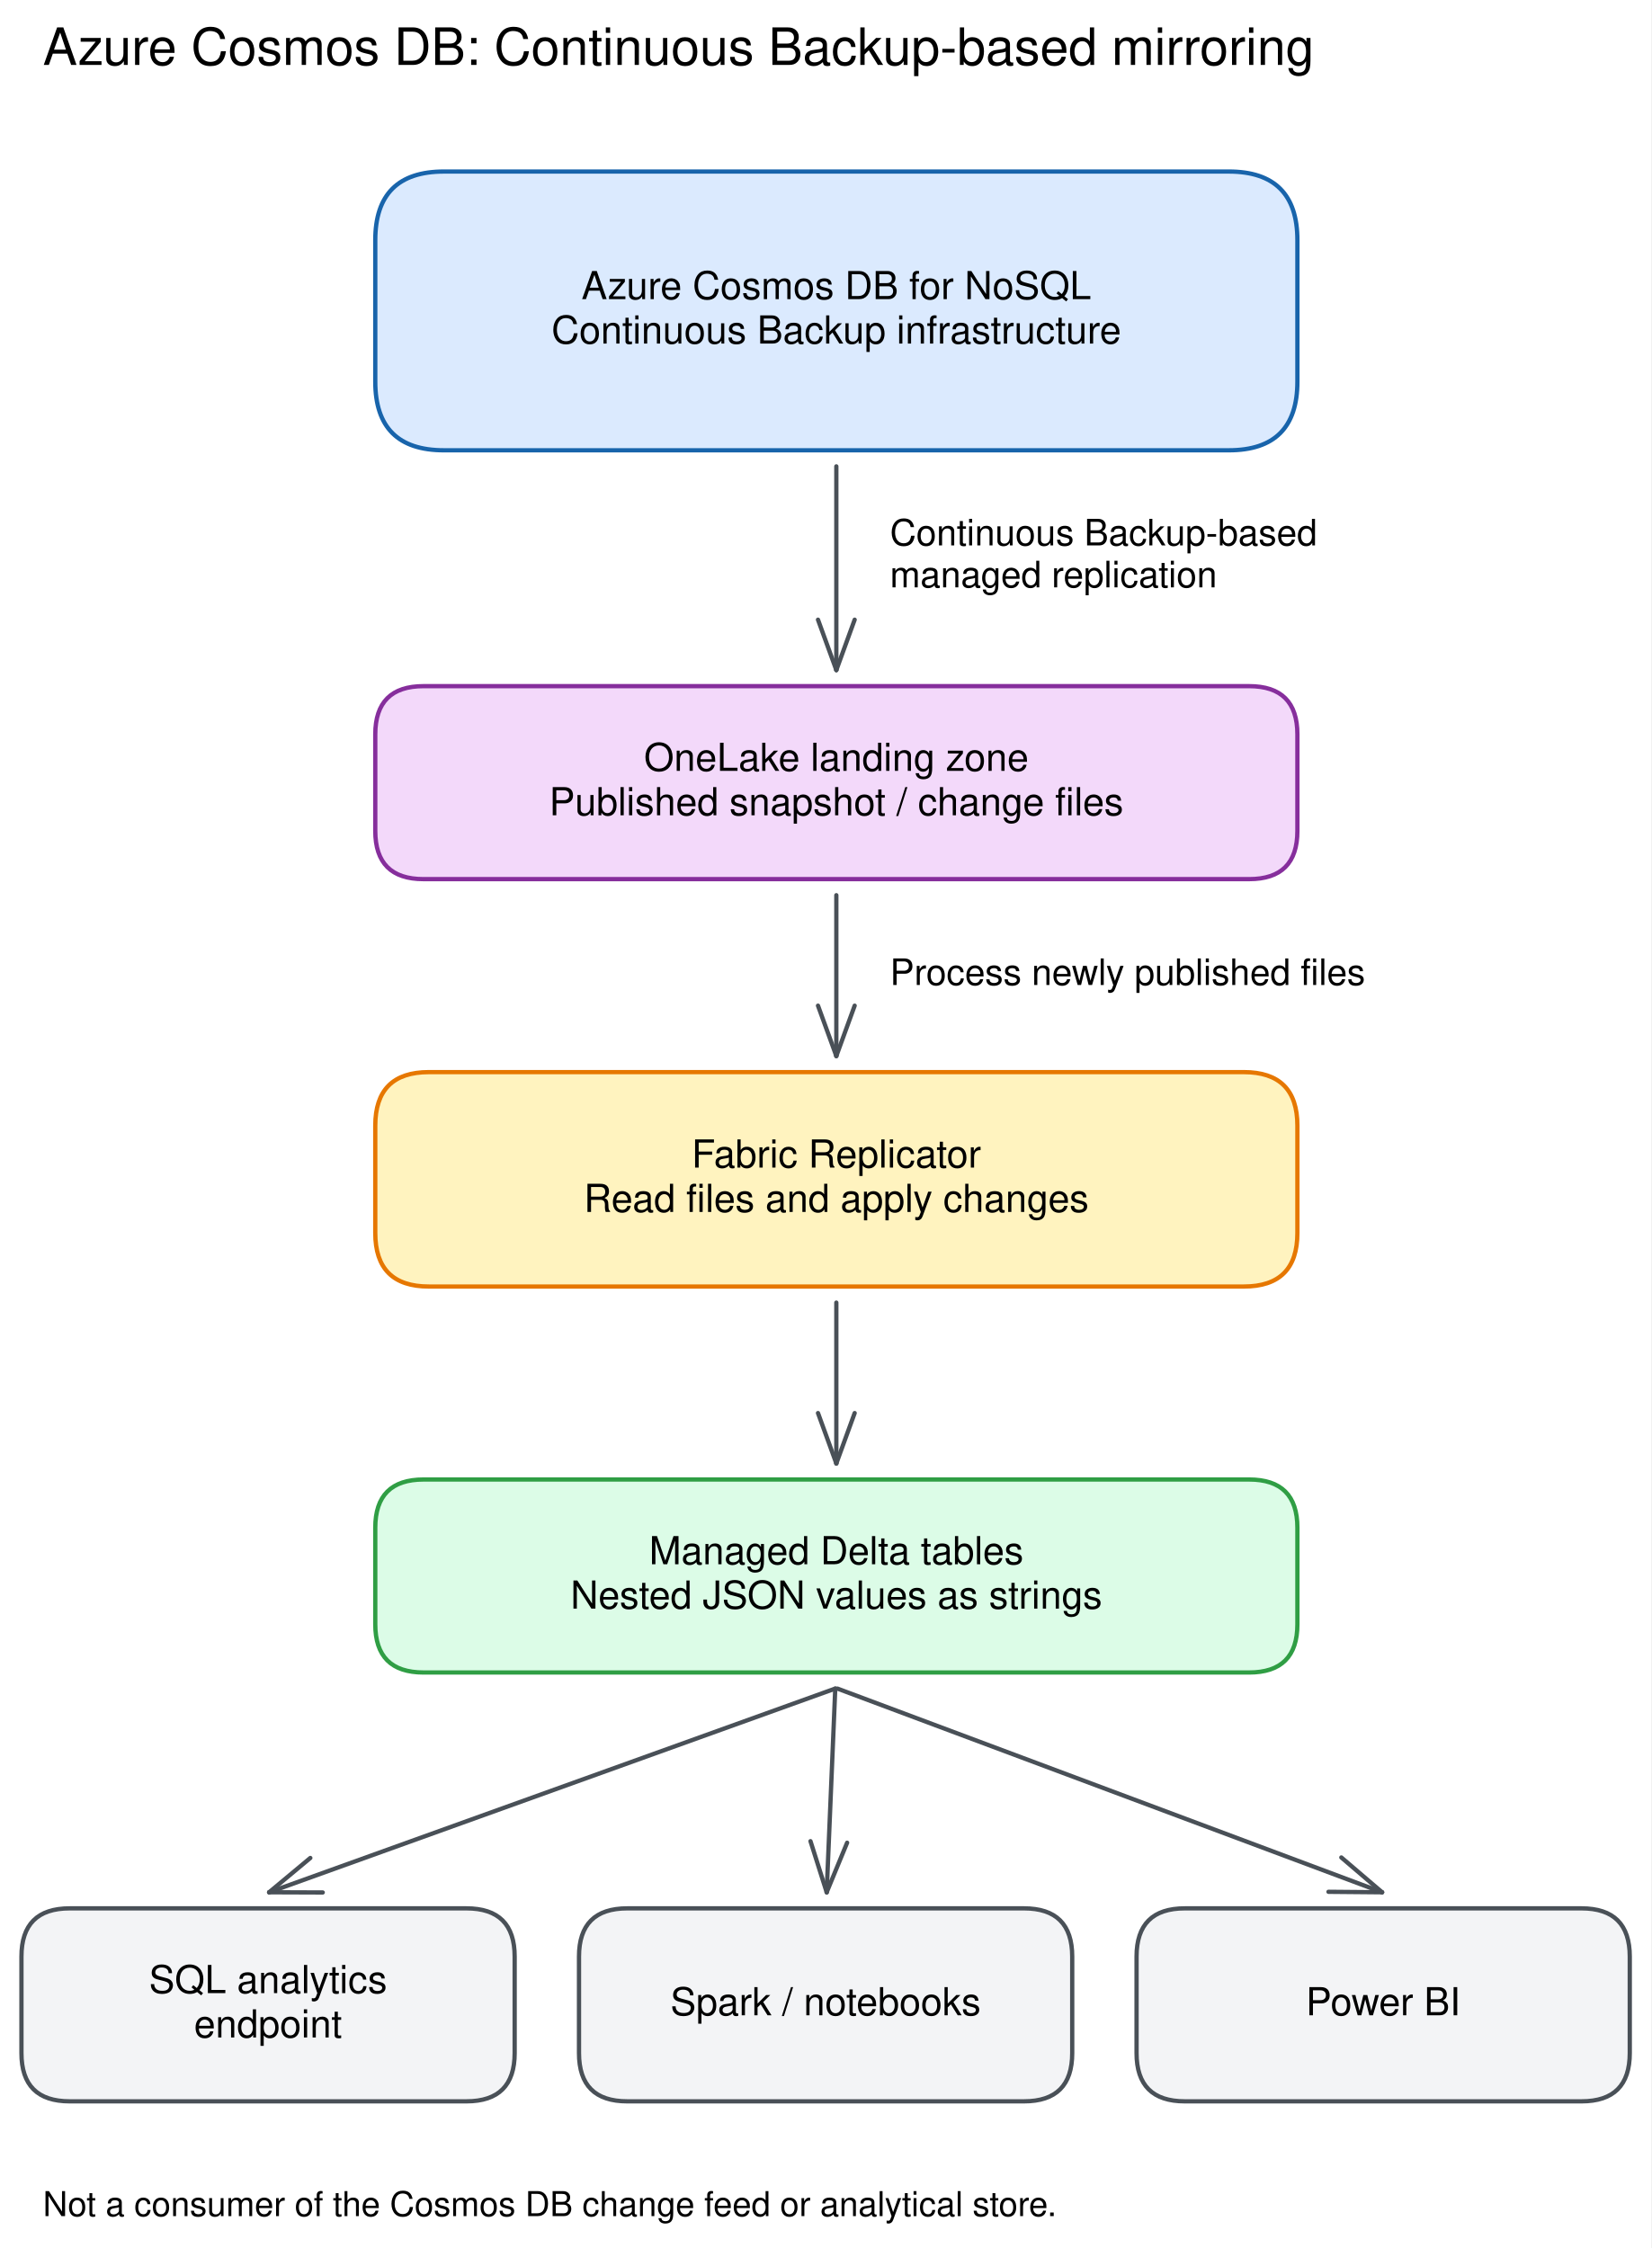
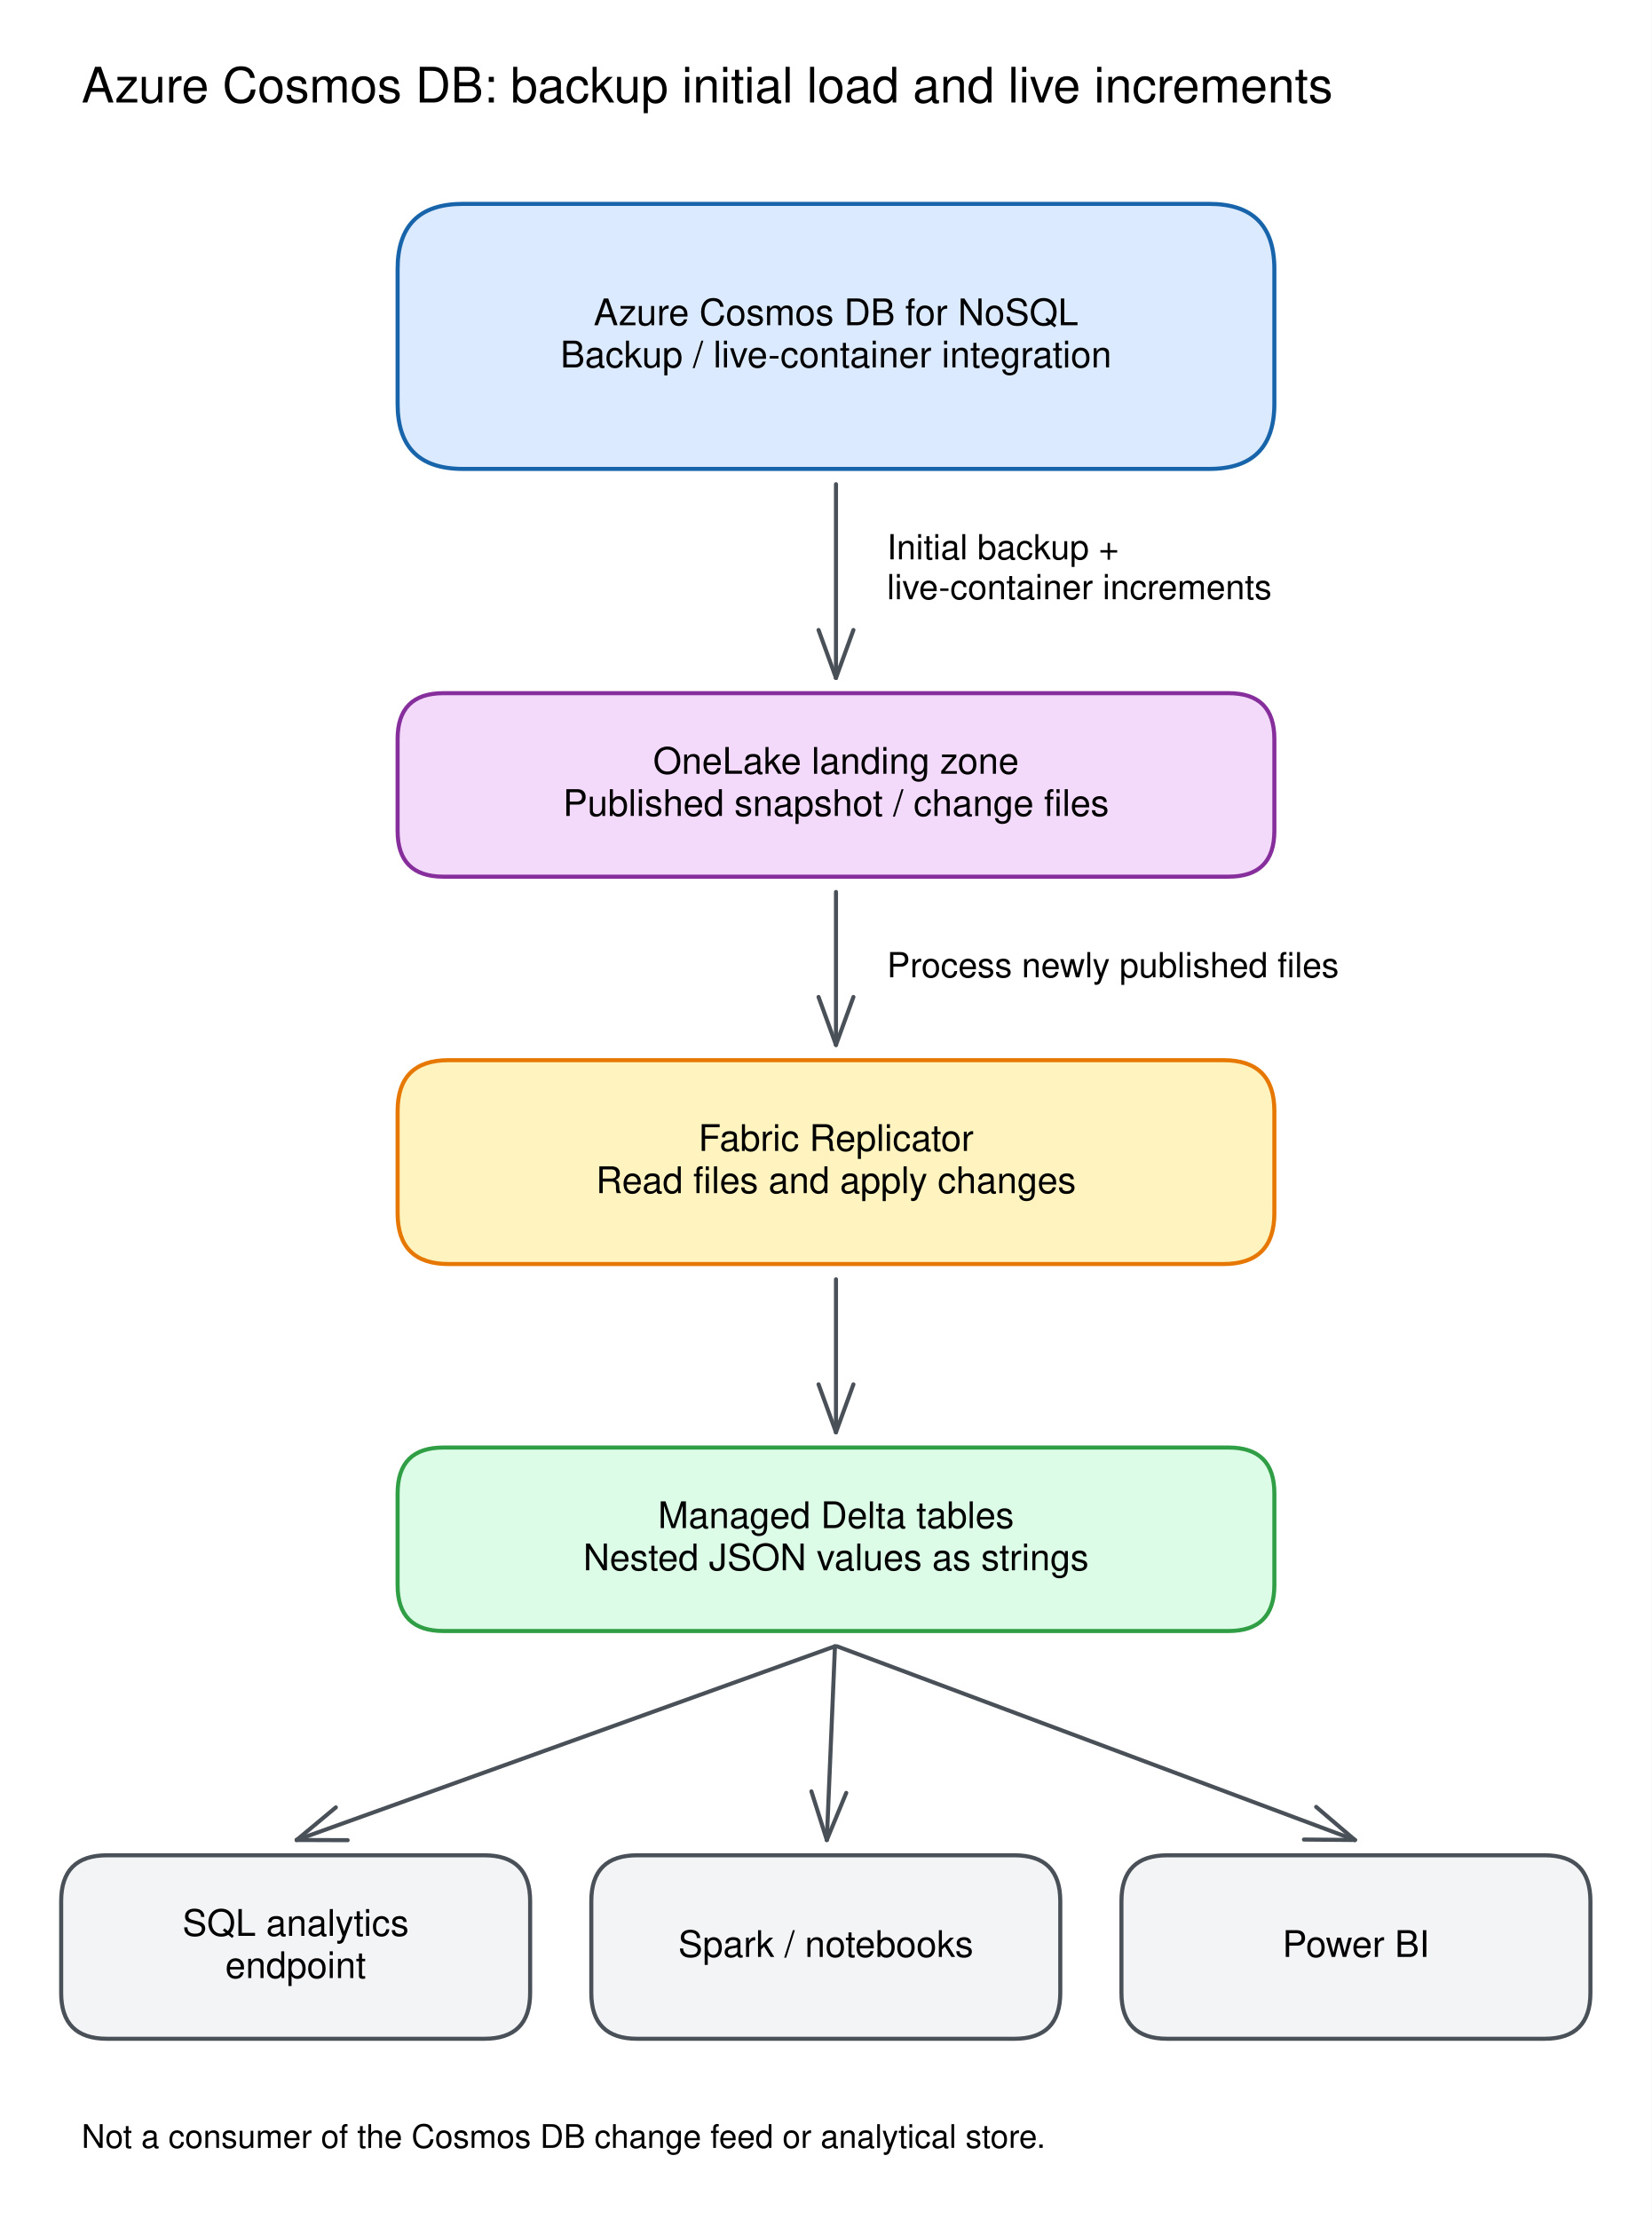
- <svg xmlns="http://www.w3.org/2000/svg" version="1.1" viewBox="0 0 770 1048.4" width="770" height="1048.4">
+ <svg xmlns="http://www.w3.org/2000/svg" version="1.1" viewBox="0 0 810 1088.4" width="1620" height="2176.8">
  <defs>
    <style class="style-fonts">
      </style>
  </defs>
-   <rect x="0" y="0" width="770" height="1048.4" fill="#ffffff" />
-   <g transform="translate(20 10) rotate(0 296.7949 13.8)">
-     <text x="0" y="20.28" font-family="Helvetica, Segoe UI Emoji" font-size="24px" fill="#000000" text-anchor="start" style="white-space: pre;" direction="ltr" dominant-baseline="alphabetic">Azure Cosmos DB: Continuous Backup-based mirroring</text>
+   <rect x="0" y="0" width="810" height="1088.4" fill="#ffffff" />
+   <g transform="translate(40 30) rotate(0 307.4766 13.8)">
+     <text x="0" y="20.28" font-family="Helvetica, Segoe UI Emoji" font-size="24px" fill="#000000" text-anchor="start" style="white-space: pre;" direction="ltr" dominant-baseline="alphabetic">Azure Cosmos DB: backup initial load and live increments</text>
  </g>
-   <g stroke-linecap="round" transform="translate(175 80) rotate(0 215 65)">
+   <g stroke-linecap="round" transform="translate(195 100) rotate(0 215 65)">
    <path d="M32 0 C128.72 0, 225.45 0, 398 0 C419.33 0, 430 10.67, 430 32 C430 50.46, 430 68.92, 430 98 C430 119.33, 419.33 130, 398 130 C305.78 130, 213.55 130, 32 130 C10.67 130, 0 119.33, 0 98 C0 74.94, 0 51.88, 0 32 C0 10.67, 10.67 0, 32 0" stroke="none" stroke-width="0" fill="#dbeafe" />
    <path d="M32 0 C112.51 0, 193.02 0, 398 0 M32 0 C120.05 0, 208.11 0, 398 0 M398 0 C419.33 0, 430 10.67, 430 32 M398 0 C419.33 0, 430 10.67, 430 32 M430 32 C430 46.58, 430 61.15, 430 98 M430 32 C430 51.7, 430 71.4, 430 98 M430 98 C430 119.33, 419.33 130, 398 130 M430 98 C430 119.33, 419.33 130, 398 130 M398 130 C272.21 130, 146.41 130, 32 130 M398 130 C265.61 130, 133.23 130, 32 130 M32 130 C10.67 130, 0 119.33, 0 98 M32 130 C10.67 130, 0 119.33, 0 98 M0 98 C0 84.16, 0 70.32, 0 32 M0 98 C0 83.04, 0 68.09, 0 32 M0 32 C0 10.67, 10.67 0, 32 0 M0 32 C0 10.67, 10.67 0, 32 0" stroke="#1864ab" stroke-width="2" fill="none" />
  </g>
-   <g transform="translate(256.9292 124.3) rotate(0 133.0708 20.7)">
-     <text x="133.071" y="15.21" font-family="Helvetica, Segoe UI Emoji" font-size="18px" fill="#000000" text-anchor="middle" style="white-space: pre;" direction="ltr" dominant-baseline="alphabetic">Azure Cosmos DB for NoSQL</text>
-     <text x="133.071" y="35.91" font-family="Helvetica, Segoe UI Emoji" font-size="18px" fill="#000000" text-anchor="middle" style="white-space: pre;" direction="ltr" dominant-baseline="alphabetic">Continuous Backup infrastructure</text>
+   <g transform="translate(274.4243 144.3) rotate(0 135.5757 20.7)">
+     <text x="135.576" y="15.21" font-family="Helvetica, Segoe UI Emoji" font-size="18px" fill="#000000" text-anchor="middle" style="white-space: pre;" direction="ltr" dominant-baseline="alphabetic">Azure Cosmos DB for NoSQL</text>
+     <text x="135.576" y="35.91" font-family="Helvetica, Segoe UI Emoji" font-size="18px" fill="#000000" text-anchor="middle" style="white-space: pre;" direction="ltr" dominant-baseline="alphabetic">Backup / live-container integration</text>
  </g>
-   <g stroke-linecap="round" transform="translate(175 320) rotate(0 215 45)">
+   <g stroke-linecap="round" transform="translate(195 340) rotate(0 215 45)">
    <path d="M22.5 0 C134.7 0, 246.91 0, 407.5 0 C422.5 0, 430 7.5, 430 22.5 C430 31.52, 430 40.54, 430 67.5 C430 82.5, 422.5 90, 407.5 90 C265.8 90, 124.1 90, 22.5 90 C7.5 90, 0 82.5, 0 67.5 C0 49.65, 0 31.81, 0 22.5 C0 7.5, 7.5 0, 22.5 0" stroke="none" stroke-width="0" fill="#f3d9fa" />
    <path d="M22.5 0 C162.3 0, 302.1 0, 407.5 0 M22.5 0 C111.9 0, 201.31 0, 407.5 0 M407.5 0 C422.5 0, 430 7.5, 430 22.5 M407.5 0 C422.5 0, 430 7.5, 430 22.5 M430 22.5 C430 40.22, 430 57.94, 430 67.5 M430 22.5 C430 40.28, 430 58.06, 430 67.5 M430 67.5 C430 82.5, 422.5 90, 407.5 90 M430 67.5 C430 82.5, 422.5 90, 407.5 90 M407.5 90 C325.26 90, 243.01 90, 22.5 90 M407.5 90 C309.63 90, 211.76 90, 22.5 90 M22.5 90 C7.5 90, 0 82.5, 0 67.5 M22.5 90 C7.5 90, 0 82.5, 0 67.5 M0 67.5 C0 50.65, 0 33.8, 0 22.5 M0 67.5 C0 50.78, 0 34.07, 0 22.5 M0 22.5 C0 7.5, 7.5 0, 22.5 0 M0 22.5 C0 7.5, 7.5 0, 22.5 0" stroke="#862e9c" stroke-width="2" fill="none" />
  </g>
-   <g transform="translate(255.9097 344.3) rotate(0 134.0903 20.7)">
+   <g transform="translate(275.9097 364.3) rotate(0 134.0903 20.7)">
    <text x="134.09" y="15.21" font-family="Helvetica, Segoe UI Emoji" font-size="18px" fill="#000000" text-anchor="middle" style="white-space: pre;" direction="ltr" dominant-baseline="alphabetic">OneLake landing zone</text>
    <text x="134.09" y="35.91" font-family="Helvetica, Segoe UI Emoji" font-size="18px" fill="#000000" text-anchor="middle" style="white-space: pre;" direction="ltr" dominant-baseline="alphabetic">Published snapshot / change files</text>
  </g>
-   <g stroke-linecap="round" transform="translate(175 500) rotate(0 215 50)">
+   <g stroke-linecap="round" transform="translate(195 520) rotate(0 215 50)">
    <path d="M25 0 C170.24 0, 315.49 0, 405 0 C421.67 0, 430 8.33, 430 25 C430 39.05, 430 53.09, 430 75 C430 91.67, 421.67 100, 405 100 C328.5 100, 251.99 100, 25 100 C8.33 100, 0 91.67, 0 75 C0 62.91, 0 50.82, 0 25 C0 8.33, 8.33 0, 25 0" stroke="none" stroke-width="0" fill="#fff3bf" />
    <path d="M25 0 C160.55 0, 296.1 0, 405 0 M25 0 C133.85 0, 242.7 0, 405 0 M405 0 C421.67 0, 430 8.33, 430 25 M405 0 C421.67 0, 430 8.33, 430 25 M430 25 C430 39.33, 430 53.65, 430 75 M430 25 C430 43.22, 430 61.44, 430 75 M430 75 C430 91.67, 421.67 100, 405 100 M430 75 C430 91.67, 421.67 100, 405 100 M405 100 C279.61 100, 154.22 100, 25 100 M405 100 C306.7 100, 208.4 100, 25 100 M25 100 C8.33 100, 0 91.67, 0 75 M25 100 C8.33 100, 0 91.67, 0 75 M0 75 C0 60.96, 0 46.91, 0 25 M0 75 C0 63.47, 0 51.94, 0 25 M0 25 C0 8.33, 8.33 0, 25 0 M0 25 C0 8.33, 8.33 0, 25 0" stroke="#e67700" stroke-width="2" fill="none" />
  </g>
-   <g transform="translate(271.9189 529.3) rotate(0 118.0811 20.7)">
+   <g transform="translate(291.9189 549.3) rotate(0 118.0811 20.7)">
    <text x="118.081" y="15.21" font-family="Helvetica, Segoe UI Emoji" font-size="18px" fill="#000000" text-anchor="middle" style="white-space: pre;" direction="ltr" dominant-baseline="alphabetic">Fabric Replicator</text>
    <text x="118.081" y="35.91" font-family="Helvetica, Segoe UI Emoji" font-size="18px" fill="#000000" text-anchor="middle" style="white-space: pre;" direction="ltr" dominant-baseline="alphabetic">Read files and apply changes</text>
  </g>
-   <g stroke-linecap="round" transform="translate(175 690) rotate(0 215 45)">
+   <g stroke-linecap="round" transform="translate(195 710) rotate(0 215 45)">
    <path d="M22.5 0 C122.54 0, 222.57 0, 407.5 0 C422.5 0, 430 7.5, 430 22.5 C430 37.1, 430 51.69, 430 67.5 C430 82.5, 422.5 90, 407.5 90 C307.29 90, 207.08 90, 22.5 90 C7.5 90, 0 82.5, 0 67.5 C0 51.87, 0 36.24, 0 22.5 C0 7.5, 7.5 0, 22.5 0" stroke="none" stroke-width="0" fill="#dcfce7" />
    <path d="M22.5 0 C112.28 0, 202.06 0, 407.5 0 M22.5 0 C130.1 0, 237.71 0, 407.5 0 M407.5 0 C422.5 0, 430 7.5, 430 22.5 M407.5 0 C422.5 0, 430 7.5, 430 22.5 M430 22.5 C430 33.24, 430 43.97, 430 67.5 M430 22.5 C430 32.93, 430 43.36, 430 67.5 M430 67.5 C430 82.5, 422.5 90, 407.5 90 M430 67.5 C430 82.5, 422.5 90, 407.5 90 M407.5 90 C326.4 90, 245.31 90, 22.5 90 M407.5 90 C294.38 90, 181.27 90, 22.5 90 M22.5 90 C7.5 90, 0 82.5, 0 67.5 M22.5 90 C7.5 90, 0 82.5, 0 67.5 M0 67.5 C0 49.9, 0 32.31, 0 22.5 M0 67.5 C0 53.99, 0 40.49, 0 22.5 M0 22.5 C0 7.5, 7.5 0, 22.5 0 M0 22.5 C0 7.5, 7.5 0, 22.5 0" stroke="#2f9e44" stroke-width="2" fill="none" />
  </g>
-   <g transform="translate(265.4502 714.3) rotate(0 124.5498 20.7)">
+   <g transform="translate(285.4502 734.3) rotate(0 124.5498 20.7)">
    <text x="124.55" y="15.21" font-family="Helvetica, Segoe UI Emoji" font-size="18px" fill="#000000" text-anchor="middle" style="white-space: pre;" direction="ltr" dominant-baseline="alphabetic">Managed Delta tables</text>
    <text x="124.55" y="35.91" font-family="Helvetica, Segoe UI Emoji" font-size="18px" fill="#000000" text-anchor="middle" style="white-space: pre;" direction="ltr" dominant-baseline="alphabetic">Nested JSON values as strings</text>
  </g>
  <g stroke-linecap="round">
-     <g transform="translate(390 217.5) rotate(0 0 47.5)">
+     <g transform="translate(410 237.5) rotate(0 0 47.5)">
      <path d="M0 0 C0 33.89, 0 67.79, 0 95 M0 0 C0 20.65, 0 41.31, 0 95" stroke="#495057" stroke-width="2" fill="none" />
    </g>
-     <g transform="translate(390 217.5) rotate(0 0 47.5)">
+     <g transform="translate(410 237.5) rotate(0 0 47.5)">
      <path d="M-8.55 71.51 C-5.5 79.89, -2.45 88.27, 0 95 M-8.55 71.51 C-6.69 76.62, -4.83 81.72, 0 95" stroke="#495057" stroke-width="2" fill="none" />
    </g>
-     <g transform="translate(390 217.5) rotate(0 0 47.5)">
+     <g transform="translate(410 237.5) rotate(0 0 47.5)">
      <path d="M8.55 71.51 C5.5 79.89, 2.45 88.27, 0 95 M8.55 71.51 C6.69 76.62, 4.83 81.72, 0 95" stroke="#495057" stroke-width="2" fill="none" />
    </g>
  </g>
  <mask />
  <g stroke-linecap="round">
-     <g transform="translate(390 417.5) rotate(0 0 37.5)">
+     <g transform="translate(410 437.5) rotate(0 0 37.5)">
      <path d="M0 0 C0 19.64, 0 39.28, 0 75 M0 0 C0 28.8, 0 57.59, 0 75" stroke="#495057" stroke-width="2" fill="none" />
    </g>
-     <g transform="translate(390 417.5) rotate(0 0 37.5)">
+     <g transform="translate(410 437.5) rotate(0 0 37.5)">
      <path d="M-8.55 51.51 C-6.31 57.66, -4.07 63.81, 0 75 M-8.55 51.51 C-5.27 60.53, -1.98 69.55, 0 75" stroke="#495057" stroke-width="2" fill="none" />
    </g>
-     <g transform="translate(390 417.5) rotate(0 0 37.5)">
+     <g transform="translate(410 437.5) rotate(0 0 37.5)">
      <path d="M8.55 51.51 C6.31 57.66, 4.07 63.81, 0 75 M8.55 51.51 C5.27 60.53, 1.98 69.55, 0 75" stroke="#495057" stroke-width="2" fill="none" />
    </g>
  </g>
  <mask />
  <g stroke-linecap="round">
-     <g transform="translate(390 607.5) rotate(0 0 37.5)">
+     <g transform="translate(410 627.5) rotate(0 0 37.5)">
      <path d="M0 0 C0 18.83, 0 37.66, 0 75 M0 0 C0 24.54, 0 49.08, 0 75" stroke="#495057" stroke-width="2" fill="none" />
    </g>
-     <g transform="translate(390 607.5) rotate(0 0 37.5)">
+     <g transform="translate(410 627.5) rotate(0 0 37.5)">
      <path d="M-8.55 51.51 C-6.4 57.41, -4.26 63.3, 0 75 M-8.55 51.51 C-5.75 59.19, -2.95 66.88, 0 75" stroke="#495057" stroke-width="2" fill="none" />
    </g>
-     <g transform="translate(390 607.5) rotate(0 0 37.5)">
+     <g transform="translate(410 627.5) rotate(0 0 37.5)">
      <path d="M8.55 51.51 C6.4 57.41, 4.26 63.3, 0 75 M8.55 51.51 C5.75 59.19, 2.95 66.88, 0 75" stroke="#495057" stroke-width="2" fill="none" />
    </g>
  </g>
  <mask />
-   <g transform="translate(415 240) rotate(0 99.70483 19.55)">
-     <text x="0" y="14.365" font-family="Helvetica, Segoe UI Emoji" font-size="17px" fill="#000000" text-anchor="start" style="white-space: pre;" direction="ltr" dominant-baseline="alphabetic">Continuous Backup-based</text>
-     <text x="0" y="33.915" font-family="Helvetica, Segoe UI Emoji" font-size="17px" fill="#000000" text-anchor="start" style="white-space: pre;" direction="ltr" dominant-baseline="alphabetic">managed replication</text>
+   <g transform="translate(435 260) rotate(0 94.48364 19.55)">
+     <text x="0" y="14.365" font-family="Helvetica, Segoe UI Emoji" font-size="17px" fill="#000000" text-anchor="start" style="white-space: pre;" direction="ltr" dominant-baseline="alphabetic">Initial backup +</text>
+     <text x="0" y="33.915" font-family="Helvetica, Segoe UI Emoji" font-size="17px" fill="#000000" text-anchor="start" style="white-space: pre;" direction="ltr" dominant-baseline="alphabetic">live-container increments</text>
  </g>
-   <g transform="translate(415 445) rotate(0 111.0271 9.775)">
+   <g transform="translate(435 465) rotate(0 111.0271 9.775)">
    <text x="0" y="14.365" font-family="Helvetica, Segoe UI Emoji" font-size="17px" fill="#000000" text-anchor="start" style="white-space: pre;" direction="ltr" dominant-baseline="alphabetic">Process newly published files</text>
  </g>
-   <g stroke-linecap="round" transform="translate(10 890) rotate(0 115 45)">
+   <g stroke-linecap="round" transform="translate(30 910) rotate(0 115 45)">
    <path d="M22.5 0 C78.88 0, 135.25 0, 207.5 0 C222.5 0, 230 7.5, 230 22.5 C230 38.4, 230 54.29, 230 67.5 C230 82.5, 222.5 90, 207.5 90 C134.64 90, 61.78 90, 22.5 90 C7.5 90, 0 82.5, 0 67.5 C0 52.9, 0 38.3, 0 22.5 C0 7.5, 7.5 0, 22.5 0" stroke="none" stroke-width="0" fill="#f3f4f6" />
    <path d="M22.5 0 C75.49 0, 128.48 0, 207.5 0 M22.5 0 C84.88 0, 147.27 0, 207.5 0 M207.5 0 C222.5 0, 230 7.5, 230 22.5 M207.5 0 C222.5 0, 230 7.5, 230 22.5 M230 22.5 C230 38.9, 230 55.29, 230 67.5 M230 22.5 C230 35.89, 230 49.28, 230 67.5 M230 67.5 C230 82.5, 222.5 90, 207.5 90 M230 67.5 C230 82.5, 222.5 90, 207.5 90 M207.5 90 C159.64 90, 111.79 90, 22.5 90 M207.5 90 C167.53 90, 127.55 90, 22.5 90 M22.5 90 C7.5 90, 0 82.5, 0 67.5 M22.5 90 C7.5 90, 0 82.5, 0 67.5 M0 67.5 C0 57.12, 0 46.74, 0 22.5 M0 67.5 C0 49.72, 0 31.94, 0 22.5 M0 22.5 C0 7.5, 7.5 0, 22.5 0 M0 22.5 C0 7.5, 7.5 0, 22.5 0" stroke="#495057" stroke-width="2" fill="none" />
  </g>
-   <g transform="translate(69.4751 914.3) rotate(0 55.5249 20.7)">
+   <g transform="translate(89.4751 934.3) rotate(0 55.5249 20.7)">
    <text x="55.525" y="15.21" font-family="Helvetica, Segoe UI Emoji" font-size="18px" fill="#000000" text-anchor="middle" style="white-space: pre;" direction="ltr" dominant-baseline="alphabetic">SQL analytics</text>
    <text x="55.525" y="35.91" font-family="Helvetica, Segoe UI Emoji" font-size="18px" fill="#000000" text-anchor="middle" style="white-space: pre;" direction="ltr" dominant-baseline="alphabetic">endpoint</text>
  </g>
-   <g stroke-linecap="round" transform="translate(270 890) rotate(0 115 45)">
+   <g stroke-linecap="round" transform="translate(290 910) rotate(0 115 45)">
    <path d="M22.5 0 C65.86 0, 109.21 0, 207.5 0 C222.5 0, 230 7.5, 230 22.5 C230 34.29, 230 46.08, 230 67.5 C230 82.5, 222.5 90, 207.5 90 C151.18 90, 94.87 90, 22.5 90 C7.5 90, 0 82.5, 0 67.5 C0 52.13, 0 36.77, 0 22.5 C0 7.5, 7.5 0, 22.5 0" stroke="none" stroke-width="0" fill="#f3f4f6" />
    <path d="M22.5 0 C74.21 0, 125.91 0, 207.5 0 M22.5 0 C75.62 0, 128.74 0, 207.5 0 M207.5 0 C222.5 0, 230 7.5, 230 22.5 M207.5 0 C222.5 0, 230 7.5, 230 22.5 M230 22.5 C230 32.93, 230 43.36, 230 67.5 M230 22.5 C230 35.8, 230 49.1, 230 67.5 M230 67.5 C230 82.5, 222.5 90, 207.5 90 M230 67.5 C230 82.5, 222.5 90, 207.5 90 M207.5 90 C153.15 90, 98.79 90, 22.5 90 M207.5 90 C159.4 90, 111.29 90, 22.5 90 M22.5 90 C7.5 90, 0 82.5, 0 67.5 M22.5 90 C7.5 90, 0 82.5, 0 67.5 M0 67.5 C0 53.99, 0 40.49, 0 22.5 M0 67.5 C0 51.69, 0 35.88, 0 22.5 M0 22.5 C0 7.5, 7.5 0, 22.5 0 M0 22.5 C0 7.5, 7.5 0, 22.5 0" stroke="#495057" stroke-width="2" fill="none" />
  </g>
-   <g transform="translate(312.4551 924.65) rotate(0 72.54492 10.35)">
+   <g transform="translate(332.4551 944.65) rotate(0 72.54492 10.35)">
    <text x="72.545" y="15.21" font-family="Helvetica, Segoe UI Emoji" font-size="18px" fill="#000000" text-anchor="middle" style="white-space: pre;" direction="ltr" dominant-baseline="alphabetic">Spark / notebooks</text>
  </g>
-   <g stroke-linecap="round" transform="translate(530 890) rotate(0 115 45)">
+   <g stroke-linecap="round" transform="translate(550 910) rotate(0 115 45)">
    <path d="M22.5 0 C74.25 0, 126 0, 207.5 0 C222.5 0, 230 7.5, 230 22.5 C230 33.84, 230 45.18, 230 67.5 C230 82.5, 222.5 90, 207.5 90 C142.86 90, 78.22 90, 22.5 90 C7.5 90, 0 82.5, 0 67.5 C0 54.38, 0 41.25, 0 22.5 C0 7.5, 7.5 0, 22.5 0" stroke="none" stroke-width="0" fill="#f3f4f6" />
    <path d="M22.5 0 C62.72 0, 102.94 0, 207.5 0 M22.5 0 C69.06 0, 115.62 0, 207.5 0 M207.5 0 C222.5 0, 230 7.5, 230 22.5 M207.5 0 C222.5 0, 230 7.5, 230 22.5 M230 22.5 C230 32.14, 230 41.79, 230 67.5 M230 22.5 C230 37.1, 230 51.7, 230 67.5 M230 67.5 C230 82.5, 222.5 90, 207.5 90 M230 67.5 C230 82.5, 222.5 90, 207.5 90 M207.5 90 C145.86 90, 84.22 90, 22.5 90 M207.5 90 C135.23 90, 62.97 90, 22.5 90 M22.5 90 C7.5 90, 0 82.5, 0 67.5 M22.5 90 C7.5 90, 0 82.5, 0 67.5 M0 67.5 C0 57.37, 0 47.23, 0 22.5 M0 67.5 C0 52.86, 0 38.21, 0 22.5 M0 22.5 C0 7.5, 7.5 0, 22.5 0 M0 22.5 C0 7.5, 7.5 0, 22.5 0" stroke="#495057" stroke-width="2" fill="none" />
  </g>
-   <g transform="translate(608.4858 924.65) rotate(0 36.51416 10.35)">
+   <g transform="translate(628.4858 944.65) rotate(0 36.51416 10.35)">
    <text x="36.514" y="15.21" font-family="Helvetica, Segoe UI Emoji" font-size="18px" fill="#000000" text-anchor="middle" style="white-space: pre;" direction="ltr" dominant-baseline="alphabetic">Power BI</text>
  </g>
  <g stroke-linecap="round">
-     <g transform="translate(389.5 787.5) rotate(0 -132 47.5)">
+     <g transform="translate(409.5 807.5) rotate(0 -132 47.5)">
      <path d="M0 0 C-101.37 36.48, -202.73 72.95, -264 95 M0 0 C-73.55 26.47, -147.1 52.93, -264 95" stroke="#495057" stroke-width="2" fill="none" />
    </g>
-     <g transform="translate(389.5 787.5) rotate(0 -132 47.5)">
+     <g transform="translate(409.5 807.5) rotate(0 -132 47.5)">
      <path d="M-244.79 79 C-252.17 85.14, -259.54 91.29, -264 95 M-244.79 79 C-250.14 83.46, -255.49 87.91, -264 95" stroke="#495057" stroke-width="2" fill="none" />
    </g>
-     <g transform="translate(389.5 787.5) rotate(0 -132 47.5)">
+     <g transform="translate(409.5 807.5) rotate(0 -132 47.5)">
      <path d="M-239 95.09 C-248.6 95.06, -258.2 95.02, -264 95 M-239 95.09 C-245.96 95.07, -252.93 95.04, -264 95" stroke="#495057" stroke-width="2" fill="none" />
    </g>
  </g>
  <mask />
  <g stroke-linecap="round">
-     <g transform="translate(389.5 787.5) rotate(0 -2 47.5)">
+     <g transform="translate(409.5 807.5) rotate(0 -2 47.5)">
      <path d="M0 0 C-1.31 31.08, -2.62 62.17, -4 95 M0 0 C-0.82 19.44, -1.64 38.89, -4 95" stroke="#495057" stroke-width="2" fill="none" />
    </g>
-     <g transform="translate(389.5 787.5) rotate(0 -2 47.5)">
+     <g transform="translate(409.5 807.5) rotate(0 -2 47.5)">
      <path d="M-11.55 71.17 C-9.08 78.97, -6.61 86.76, -4 95 M-11.55 71.17 C-10.01 76.05, -8.46 80.92, -4 95" stroke="#495057" stroke-width="2" fill="none" />
    </g>
-     <g transform="translate(389.5 787.5) rotate(0 -2 47.5)">
+     <g transform="translate(409.5 807.5) rotate(0 -2 47.5)">
      <path d="M5.53 71.89 C2.41 79.45, -0.71 87.01, -4 95 M5.53 71.89 C3.58 76.62, 1.63 81.35, -4 95" stroke="#495057" stroke-width="2" fill="none" />
    </g>
  </g>
  <mask />
  <g stroke-linecap="round">
-     <g transform="translate(390.5 787.5) rotate(0 127 47.5)">
+     <g transform="translate(410.5 807.5) rotate(0 127 47.5)">
      <path d="M0 0 C94.84 35.47, 189.67 70.94, 254 95 M0 0 C71.53 26.75, 143.06 53.51, 254 95" stroke="#495057" stroke-width="2" fill="none" />
    </g>
-     <g transform="translate(390.5 787.5) rotate(0 127 47.5)">
+     <g transform="translate(410.5 807.5) rotate(0 127 47.5)">
      <path d="M229 94.78 C238.33 94.86, 247.67 94.94, 254 95 M229 94.78 C236.04 94.84, 243.08 94.9, 254 95" stroke="#495057" stroke-width="2" fill="none" />
    </g>
-     <g transform="translate(390.5 787.5) rotate(0 127 47.5)">
+     <g transform="translate(410.5 807.5) rotate(0 127 47.5)">
      <path d="M234.99 78.76 C242.09 84.82, 249.19 90.89, 254 95 M234.99 78.76 C240.34 83.33, 245.7 87.91, 254 95" stroke="#495057" stroke-width="2" fill="none" />
    </g>
  </g>
  <mask />
-   <g transform="translate(20 1020) rotate(0 237.0078 9.2)">
+   <g transform="translate(40 1040) rotate(0 237.0078 9.2)">
    <text x="0" y="13.52" font-family="Helvetica, Segoe UI Emoji" font-size="16px" fill="#000000" text-anchor="start" style="white-space: pre;" direction="ltr" dominant-baseline="alphabetic">Not a consumer of the Cosmos DB change feed or analytical store.</text>
  </g>
</svg>
